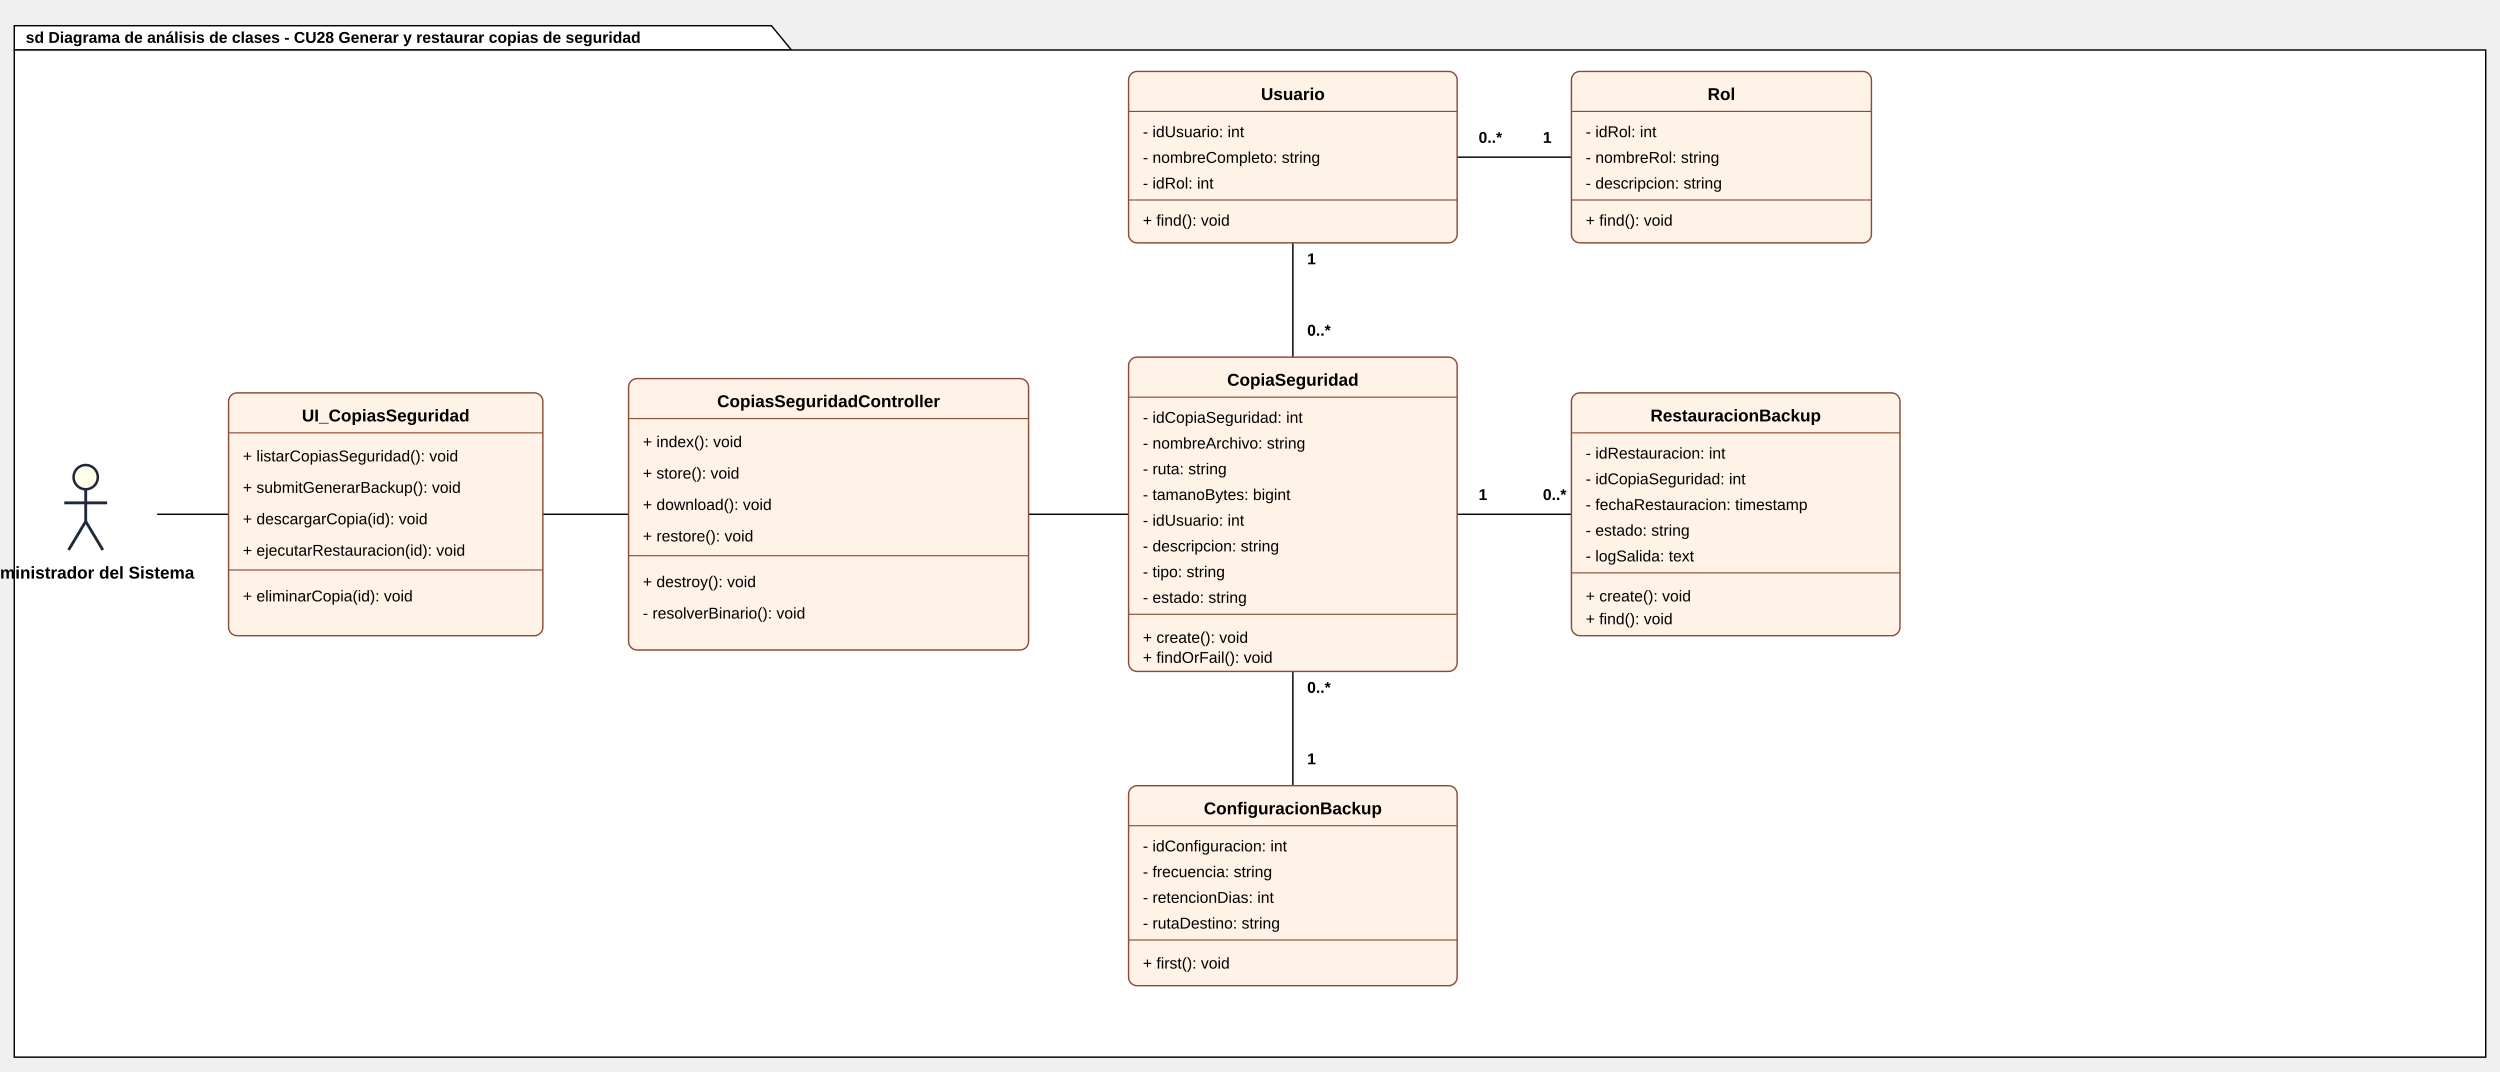
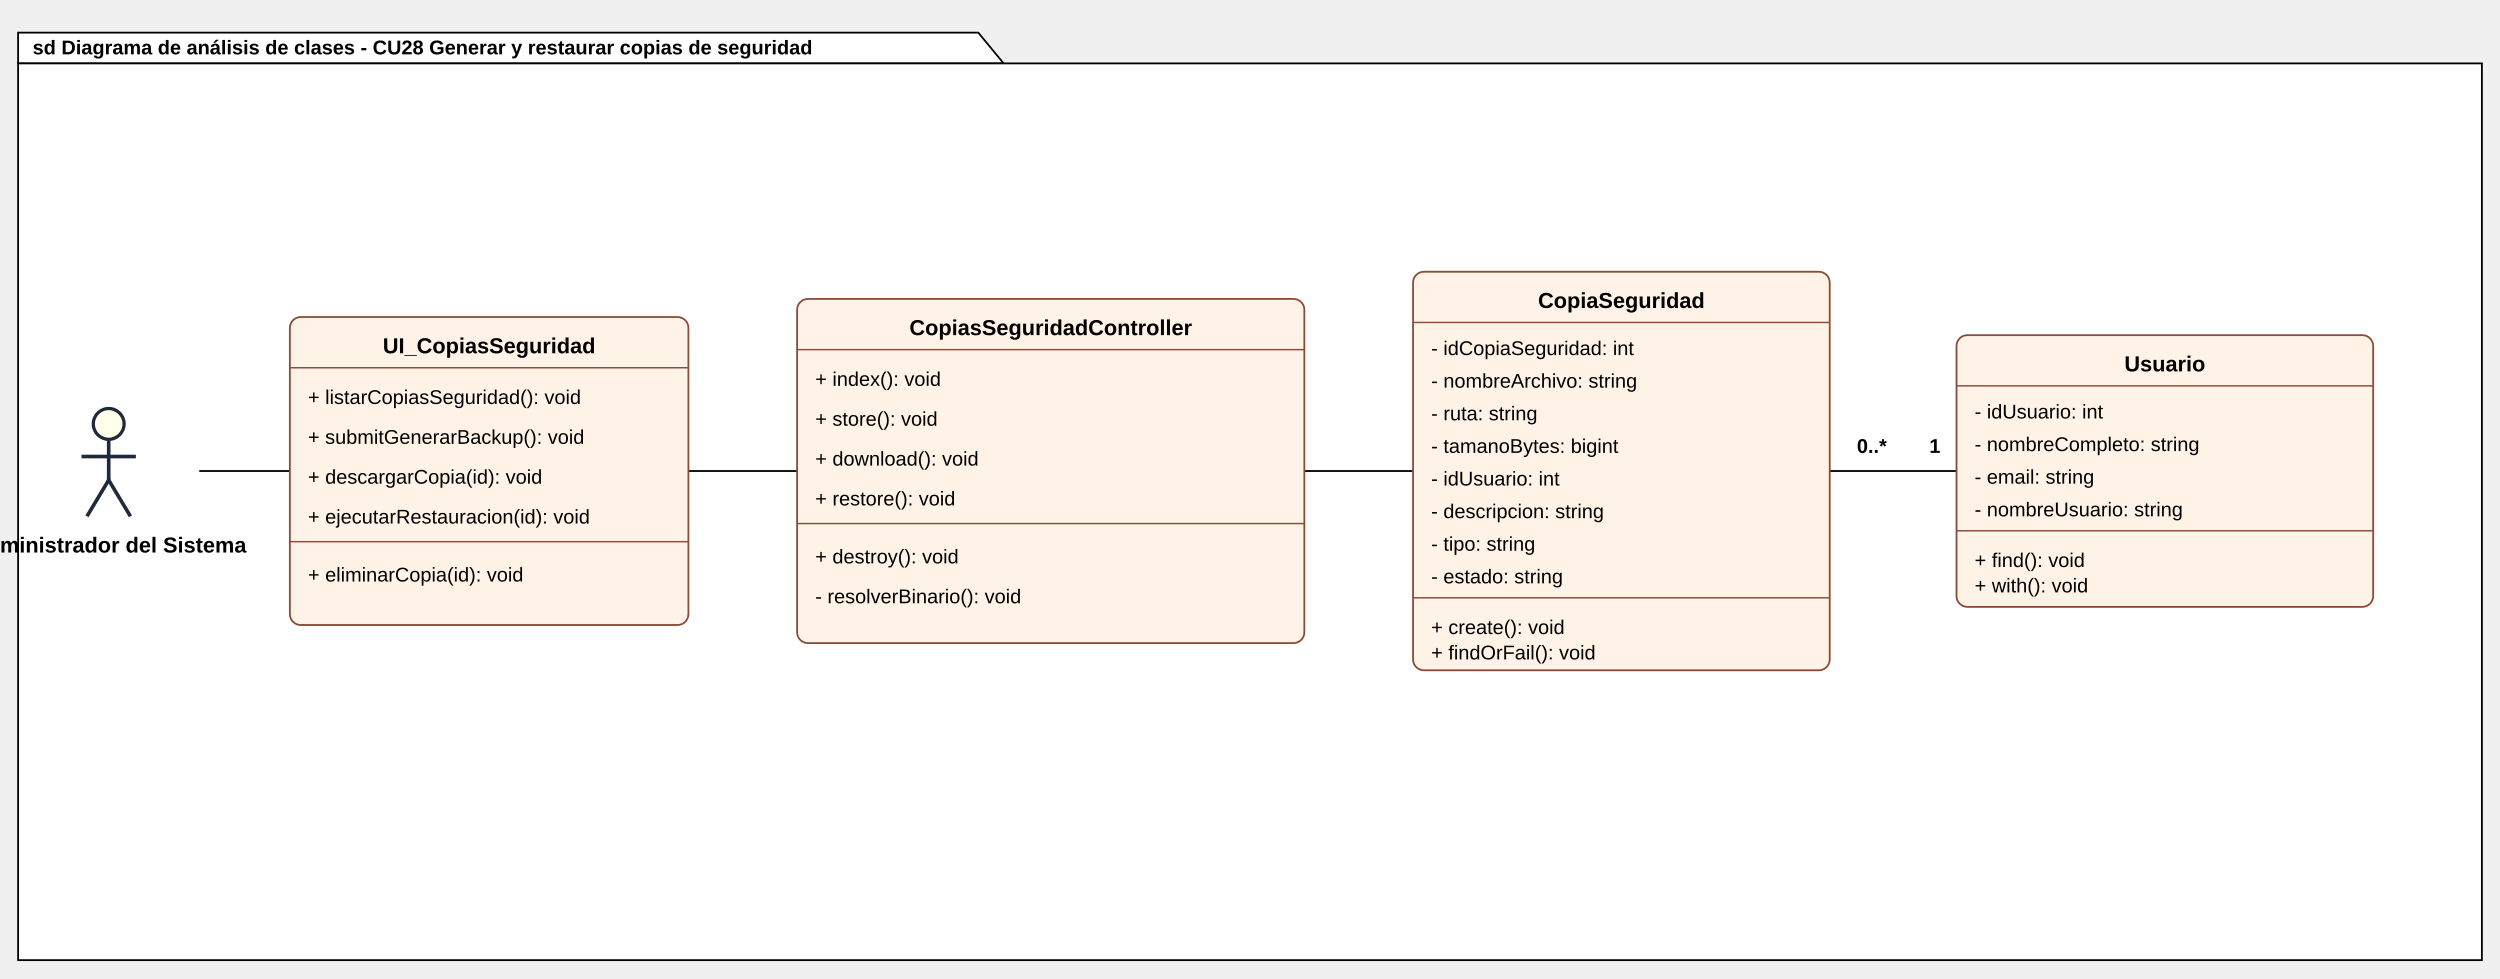
- <svg xmlns="http://www.w3.org/2000/svg" viewBox="0 0 1750 750" width="1750" height="750" style="background:#ffffff; font-family: 'Segoe UI', Arial, sans-serif;">
+ <svg xmlns="http://www.w3.org/2000/svg" viewBox="0 0 1380 540" width="1380" height="540" style="background:#ffffff; font-family: 'Segoe UI', Arial, sans-serif;">
  <defs>
    <style>
      .tab-title { font-size: 11px; font-weight: bold; fill: #000000; }
      .class-box { fill: #FFF2E6; stroke: #8A4B38; stroke-width: 1; rx: 6; ry: 6; }
      .class-title { font-size: 12px; font-weight: bold; fill: #000000; text-anchor: middle; }
      .attr-text { font-size: 11px; fill: #000000; font-family: 'Segoe UI', Arial, sans-serif; }
      .method-text { font-size: 11px; fill: #000000; font-family: 'Segoe UI', Arial, sans-serif; }
      .mult-text { font-size: 11px; fill: #000000; font-weight: bold; }
      .link-line { stroke: #000000; stroke-width: 1; fill: none; }
      .divider { stroke: #8A4B38; stroke-width: 0.8; }
    </style>
  </defs>
  <path d="M 10,35 L 10,18 L 540,18 L 554,35 Z" fill="#ffffff" stroke="#000000" stroke-width="1" />
  <text x="18" y="30" class="tab-title">sd Diagrama de análisis de clases - CU28 Generar y restaurar copias de seguridad</text>
-   <rect x="10" y="35" width="1730" height="705" fill="#ffffff" stroke="#000000" stroke-width="1" />
-   <line x1="110" y1="360" x2="160" y2="360" class="link-line" />
-   <line x1="380" y1="360" x2="440" y2="360" class="link-line" />
-   <line x1="720" y1="360" x2="790" y2="360" class="link-line" />
-   <line x1="905" y1="250" x2="905" y2="170" class="link-line" />
-   <text x="915" y="235" class="mult-text">0..*</text>
-   <text x="915" y="185" class="mult-text">1</text>
-   <line x1="1020" y1="110" x2="1100" y2="110" class="link-line" />
-   <text x="1035" y="100" class="mult-text">0..*</text>
-   <text x="1080" y="100" class="mult-text">1</text>
-   <line x1="905" y1="470" x2="905" y2="550" class="link-line" />
-   <text x="915" y="485" class="mult-text">0..*</text>
-   <text x="915" y="535" class="mult-text">1</text>
-   <line x1="1020" y1="360" x2="1100" y2="360" class="link-line" />
-   <text x="1035" y="350" class="mult-text">1</text>
-   <text x="1080" y="350" class="mult-text">0..*</text>
-   <g transform="translate(60, 360)">
+   <rect x="10" y="35" width="1360" height="495" fill="#ffffff" stroke="#000000" stroke-width="1" />
+   <line x1="110" y1="260" x2="160" y2="260" class="link-line" />
+   <line x1="380" y1="260" x2="440" y2="260" class="link-line" />
+   <line x1="720" y1="260" x2="780" y2="260" class="link-line" />
+   <line x1="1010" y1="260" x2="1080" y2="260" class="link-line" />
+   <text x="1025" y="250" class="mult-text">0..*</text>
+   <text x="1065" y="250" class="mult-text">1</text>
+   <g transform="translate(60, 260)">
    <circle cx="0" cy="-26" r="8.5" fill="#ffffea" stroke="#1e293b" stroke-width="1.8" />
    <line x1="0" y1="-17.5" x2="0" y2="5" stroke="#1e293b" stroke-width="2" />
    <line x1="-15" y1="-8" x2="15" y2="-8" stroke="#1e293b" stroke-width="2" />
    <line x1="0" y1="5" x2="-12" y2="25" stroke="#1e293b" stroke-width="2" />
    <line x1="0" y1="5" x2="12" y2="25" stroke="#1e293b" stroke-width="2" />
    <text x="0" y="45" class="class-title">Administrador del Sistema</text>
  </g>
-   <g transform="translate(160, 275)">
+   <g transform="translate(160, 175)">
    <rect x="0" y="0" width="220" height="170" class="class-box" />
    <text x="110" y="20" class="class-title">UI_CopiasSeguridad</text>
    <line x1="0" y1="28" x2="220" y2="28" class="divider" />
    <text x="10" y="48" class="method-text">+ listarCopiasSeguridad(): void</text>
    <text x="10" y="70" class="method-text">+ submitGenerarBackup(): void</text>
    <text x="10" y="92" class="method-text">+ descargarCopia(id): void</text>
    <text x="10" y="114" class="method-text">+ ejecutarRestauracion(id): void</text>
    <line x1="0" y1="124" x2="220" y2="124" class="divider" />
    <text x="10" y="146" class="method-text">+ eliminarCopia(id): void</text>
  </g>
-   <g transform="translate(440, 265)">
+   <g transform="translate(440, 165)">
    <rect x="0" y="0" width="280" height="190" class="class-box" />
    <text x="140" y="20" class="class-title">CopiasSeguridadController</text>
    <line x1="0" y1="28" x2="280" y2="28" class="divider" />
    <text x="10" y="48" class="method-text">+ index(): void</text>
    <text x="10" y="70" class="method-text">+ store(): void</text>
    <text x="10" y="92" class="method-text">+ download(): void</text>
    <text x="10" y="114" class="method-text">+ restore(): void</text>
    <line x1="0" y1="124" x2="280" y2="124" class="divider" />
    <text x="10" y="146" class="method-text">+ destroy(): void</text>
    <text x="10" y="168" class="method-text">- resolverBinario(): void</text>
  </g>
-   <g transform="translate(790, 250)">
+   <g transform="translate(780, 150)">
    <rect x="0" y="0" width="230" height="220" class="class-box" />
    <text x="115" y="20" class="class-title">CopiaSeguridad</text>
    <line x1="0" y1="28" x2="230" y2="28" class="divider" />
    <text x="10" y="46" class="attr-text">- idCopiaSeguridad: int</text>
    <text x="10" y="64" class="attr-text">- nombreArchivo: string</text>
    <text x="10" y="82" class="attr-text">- ruta: string</text>
    <text x="10" y="100" class="attr-text">- tamanoBytes: bigint</text>
    <text x="10" y="118" class="attr-text">- idUsuario: int</text>
    <text x="10" y="136" class="attr-text">- descripcion: string</text>
    <text x="10" y="154" class="attr-text">- tipo: string</text>
    <text x="10" y="172" class="attr-text">- estado: string</text>
    <line x1="0" y1="180" x2="230" y2="180" class="divider" />
    <text x="10" y="200" class="method-text">+ create(): void</text>
    <text x="10" y="214" class="method-text">+ findOrFail(): void</text>
  </g>
-   <g transform="translate(790, 50)">
-     <rect x="0" y="0" width="230" height="120" class="class-box" />
+   <g transform="translate(1080, 185)">
+     <rect x="0" y="0" width="230" height="150" class="class-box" />
    <text x="115" y="20" class="class-title">Usuario</text>
    <line x1="0" y1="28" x2="230" y2="28" class="divider" />
    <text x="10" y="46" class="attr-text">- idUsuario: int</text>
    <text x="10" y="64" class="attr-text">- nombreCompleto: string</text>
-     <text x="10" y="82" class="attr-text">- idRol: int</text>
-     <line x1="0" y1="90" x2="230" y2="90" class="divider" />
-     <text x="10" y="108" class="method-text">+ find(): void</text>
-   </g>
-   <g transform="translate(1100, 50)">
-     <rect x="0" y="0" width="210" height="120" class="class-box" />
-     <text x="105" y="20" class="class-title">Rol</text>
-     <line x1="0" y1="28" x2="210" y2="28" class="divider" />
-     <text x="10" y="46" class="attr-text">- idRol: int</text>
-     <text x="10" y="64" class="attr-text">- nombreRol: string</text>
-     <text x="10" y="82" class="attr-text">- descripcion: string</text>
-     <line x1="0" y1="90" x2="210" y2="90" class="divider" />
-     <text x="10" y="108" class="method-text">+ find(): void</text>
-   </g>
-   <g transform="translate(790, 550)">
-     <rect x="0" y="0" width="230" height="140" class="class-box" />
-     <text x="115" y="20" class="class-title">ConfiguracionBackup</text>
-     <line x1="0" y1="28" x2="230" y2="28" class="divider" />
-     <text x="10" y="46" class="attr-text">- idConfiguracion: int</text>
-     <text x="10" y="64" class="attr-text">- frecuencia: string</text>
-     <text x="10" y="82" class="attr-text">- retencionDias: int</text>
-     <text x="10" y="100" class="attr-text">- rutaDestino: string</text>
+     <text x="10" y="82" class="attr-text">- email: string</text>
+     <text x="10" y="100" class="attr-text">- nombreUsuario: string</text>
    <line x1="0" y1="108" x2="230" y2="108" class="divider" />
-     <text x="10" y="128" class="method-text">+ first(): void</text>
-   </g>
-   <g transform="translate(1100, 275)">
-     <rect x="0" y="0" width="230" height="170" class="class-box" />
-     <text x="115" y="20" class="class-title">RestauracionBackup</text>
-     <line x1="0" y1="28" x2="230" y2="28" class="divider" />
-     <text x="10" y="46" class="attr-text">- idRestauracion: int</text>
-     <text x="10" y="64" class="attr-text">- idCopiaSeguridad: int</text>
-     <text x="10" y="82" class="attr-text">- fechaRestauracion: timestamp</text>
-     <text x="10" y="100" class="attr-text">- estado: string</text>
-     <text x="10" y="118" class="attr-text">- logSalida: text</text>
-     <line x1="0" y1="126" x2="230" y2="126" class="divider" />
-     <text x="10" y="146" class="method-text">+ create(): void</text>
-     <text x="10" y="162" class="method-text">+ find(): void</text>
+     <text x="10" y="128" class="method-text">+ find(): void</text>
+     <text x="10" y="142" class="method-text">+ with(): void</text>
  </g>
</svg>
